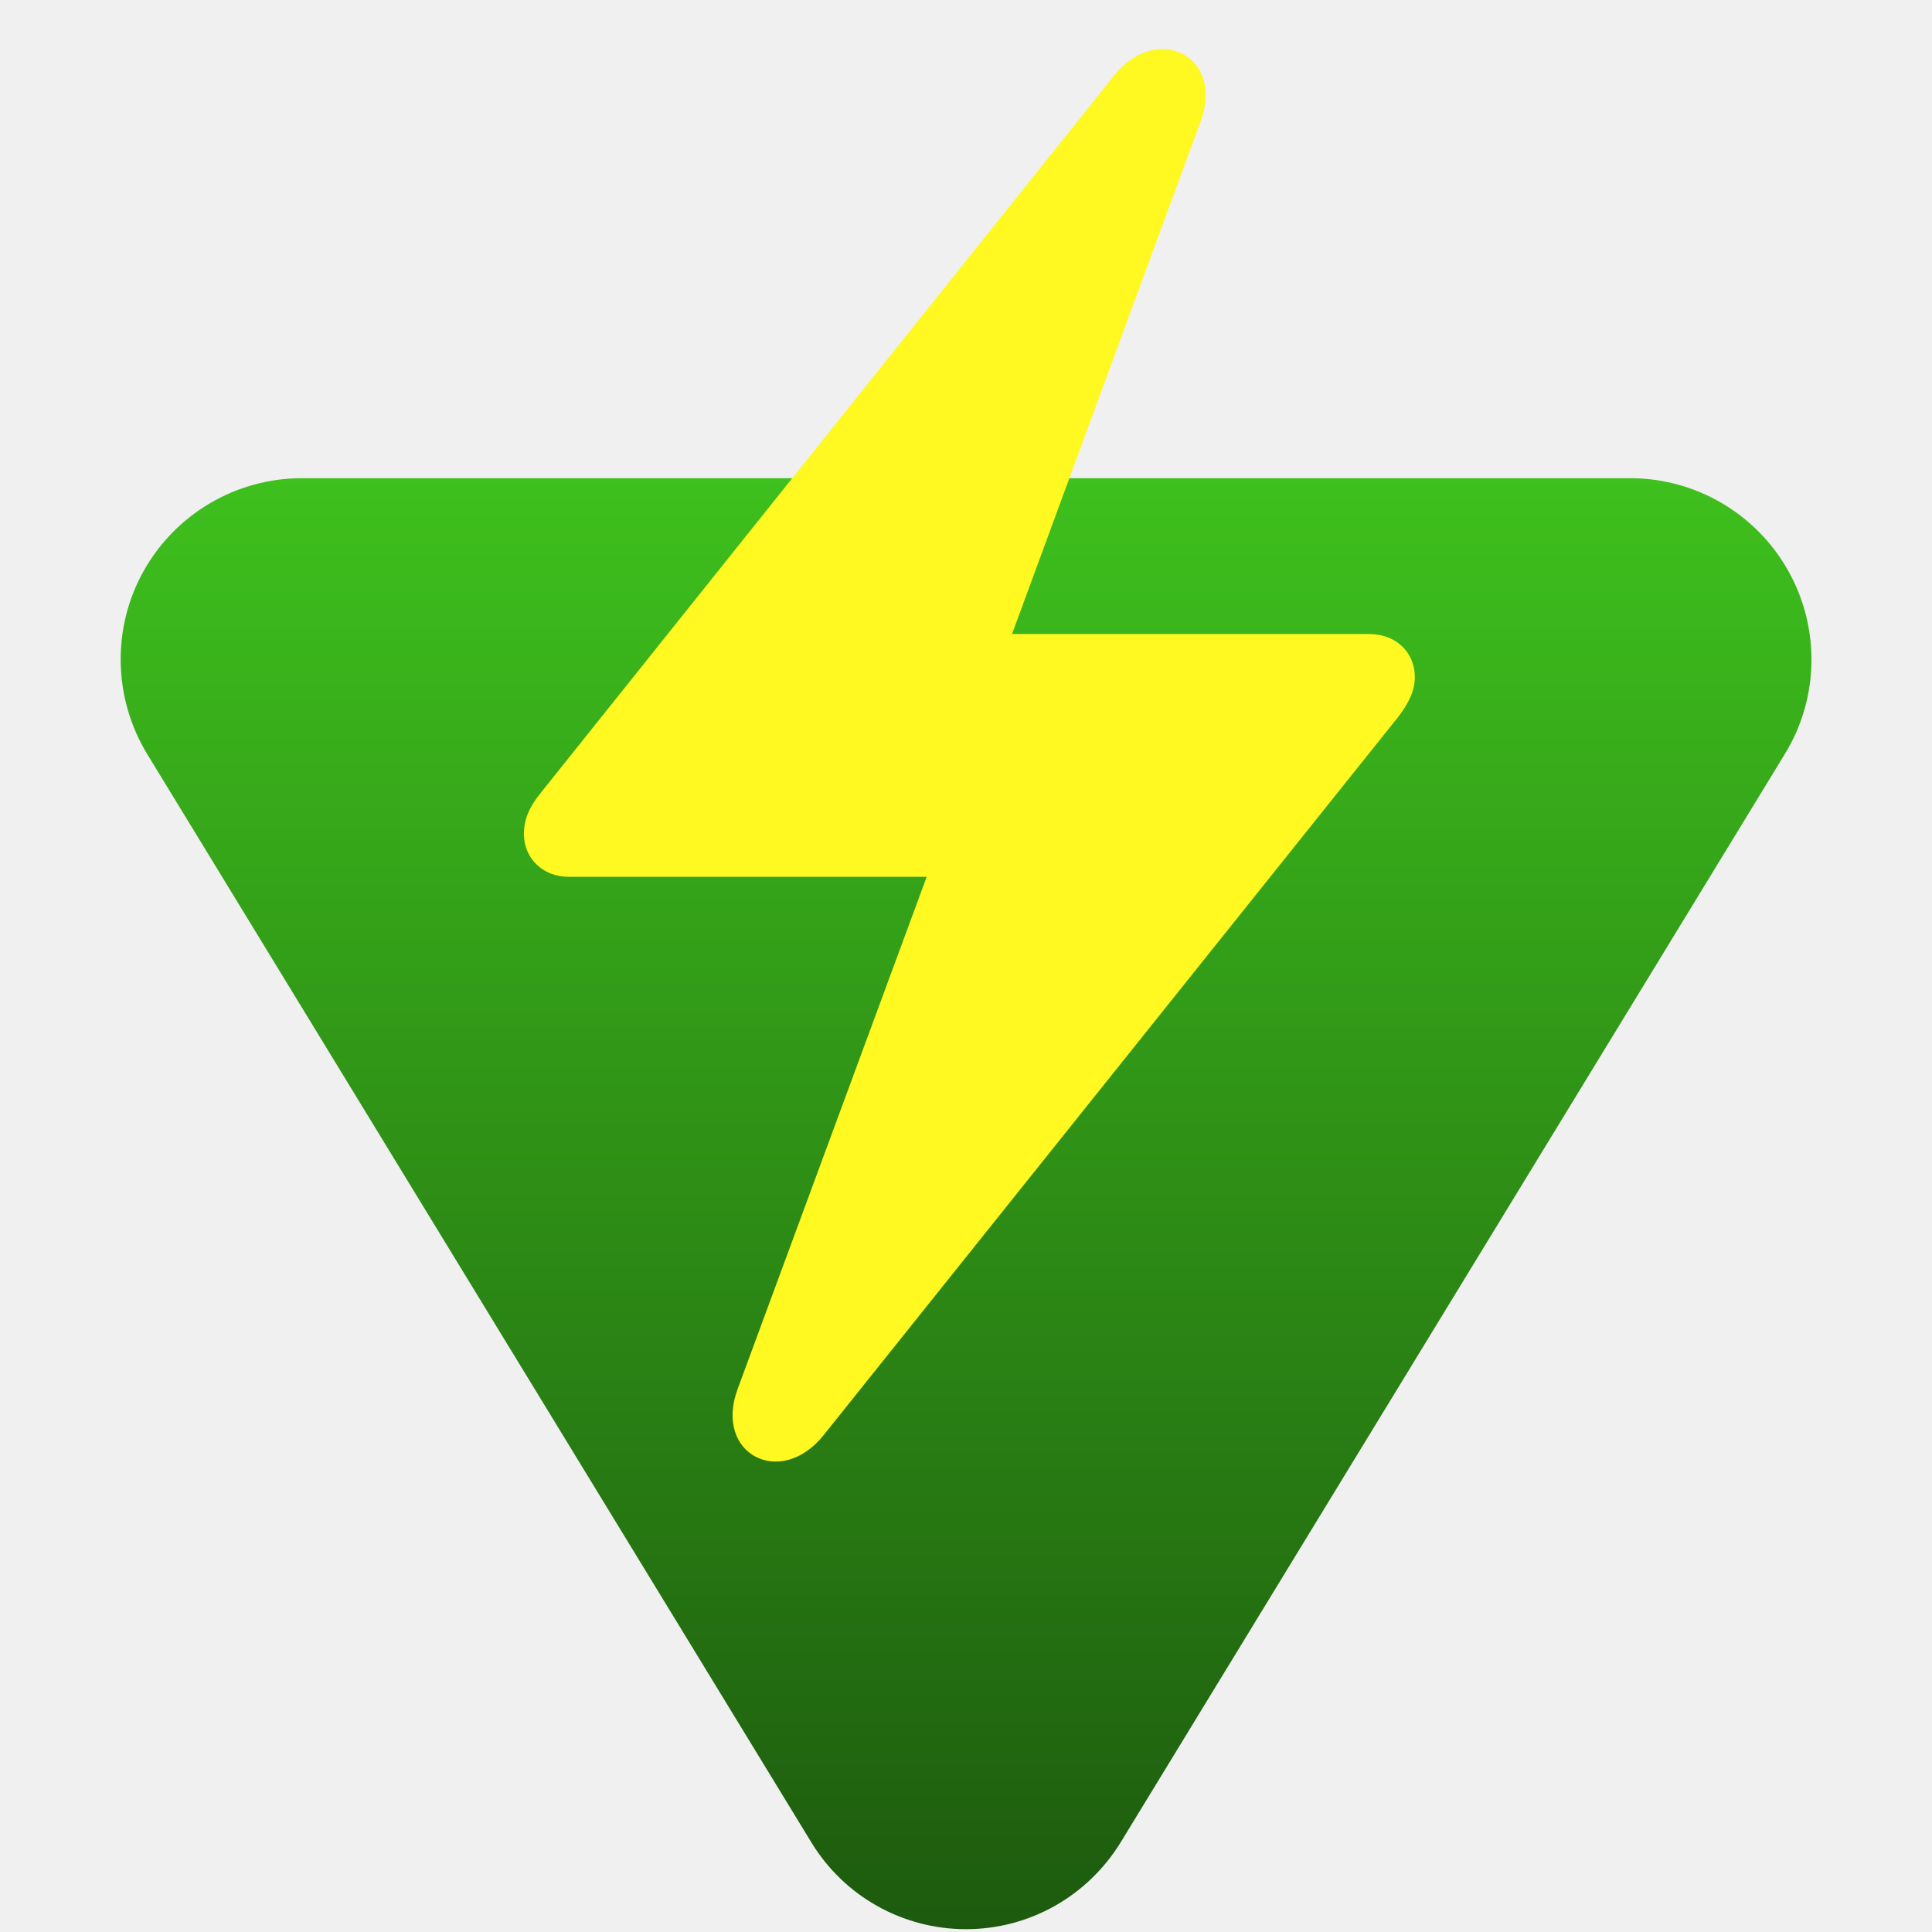
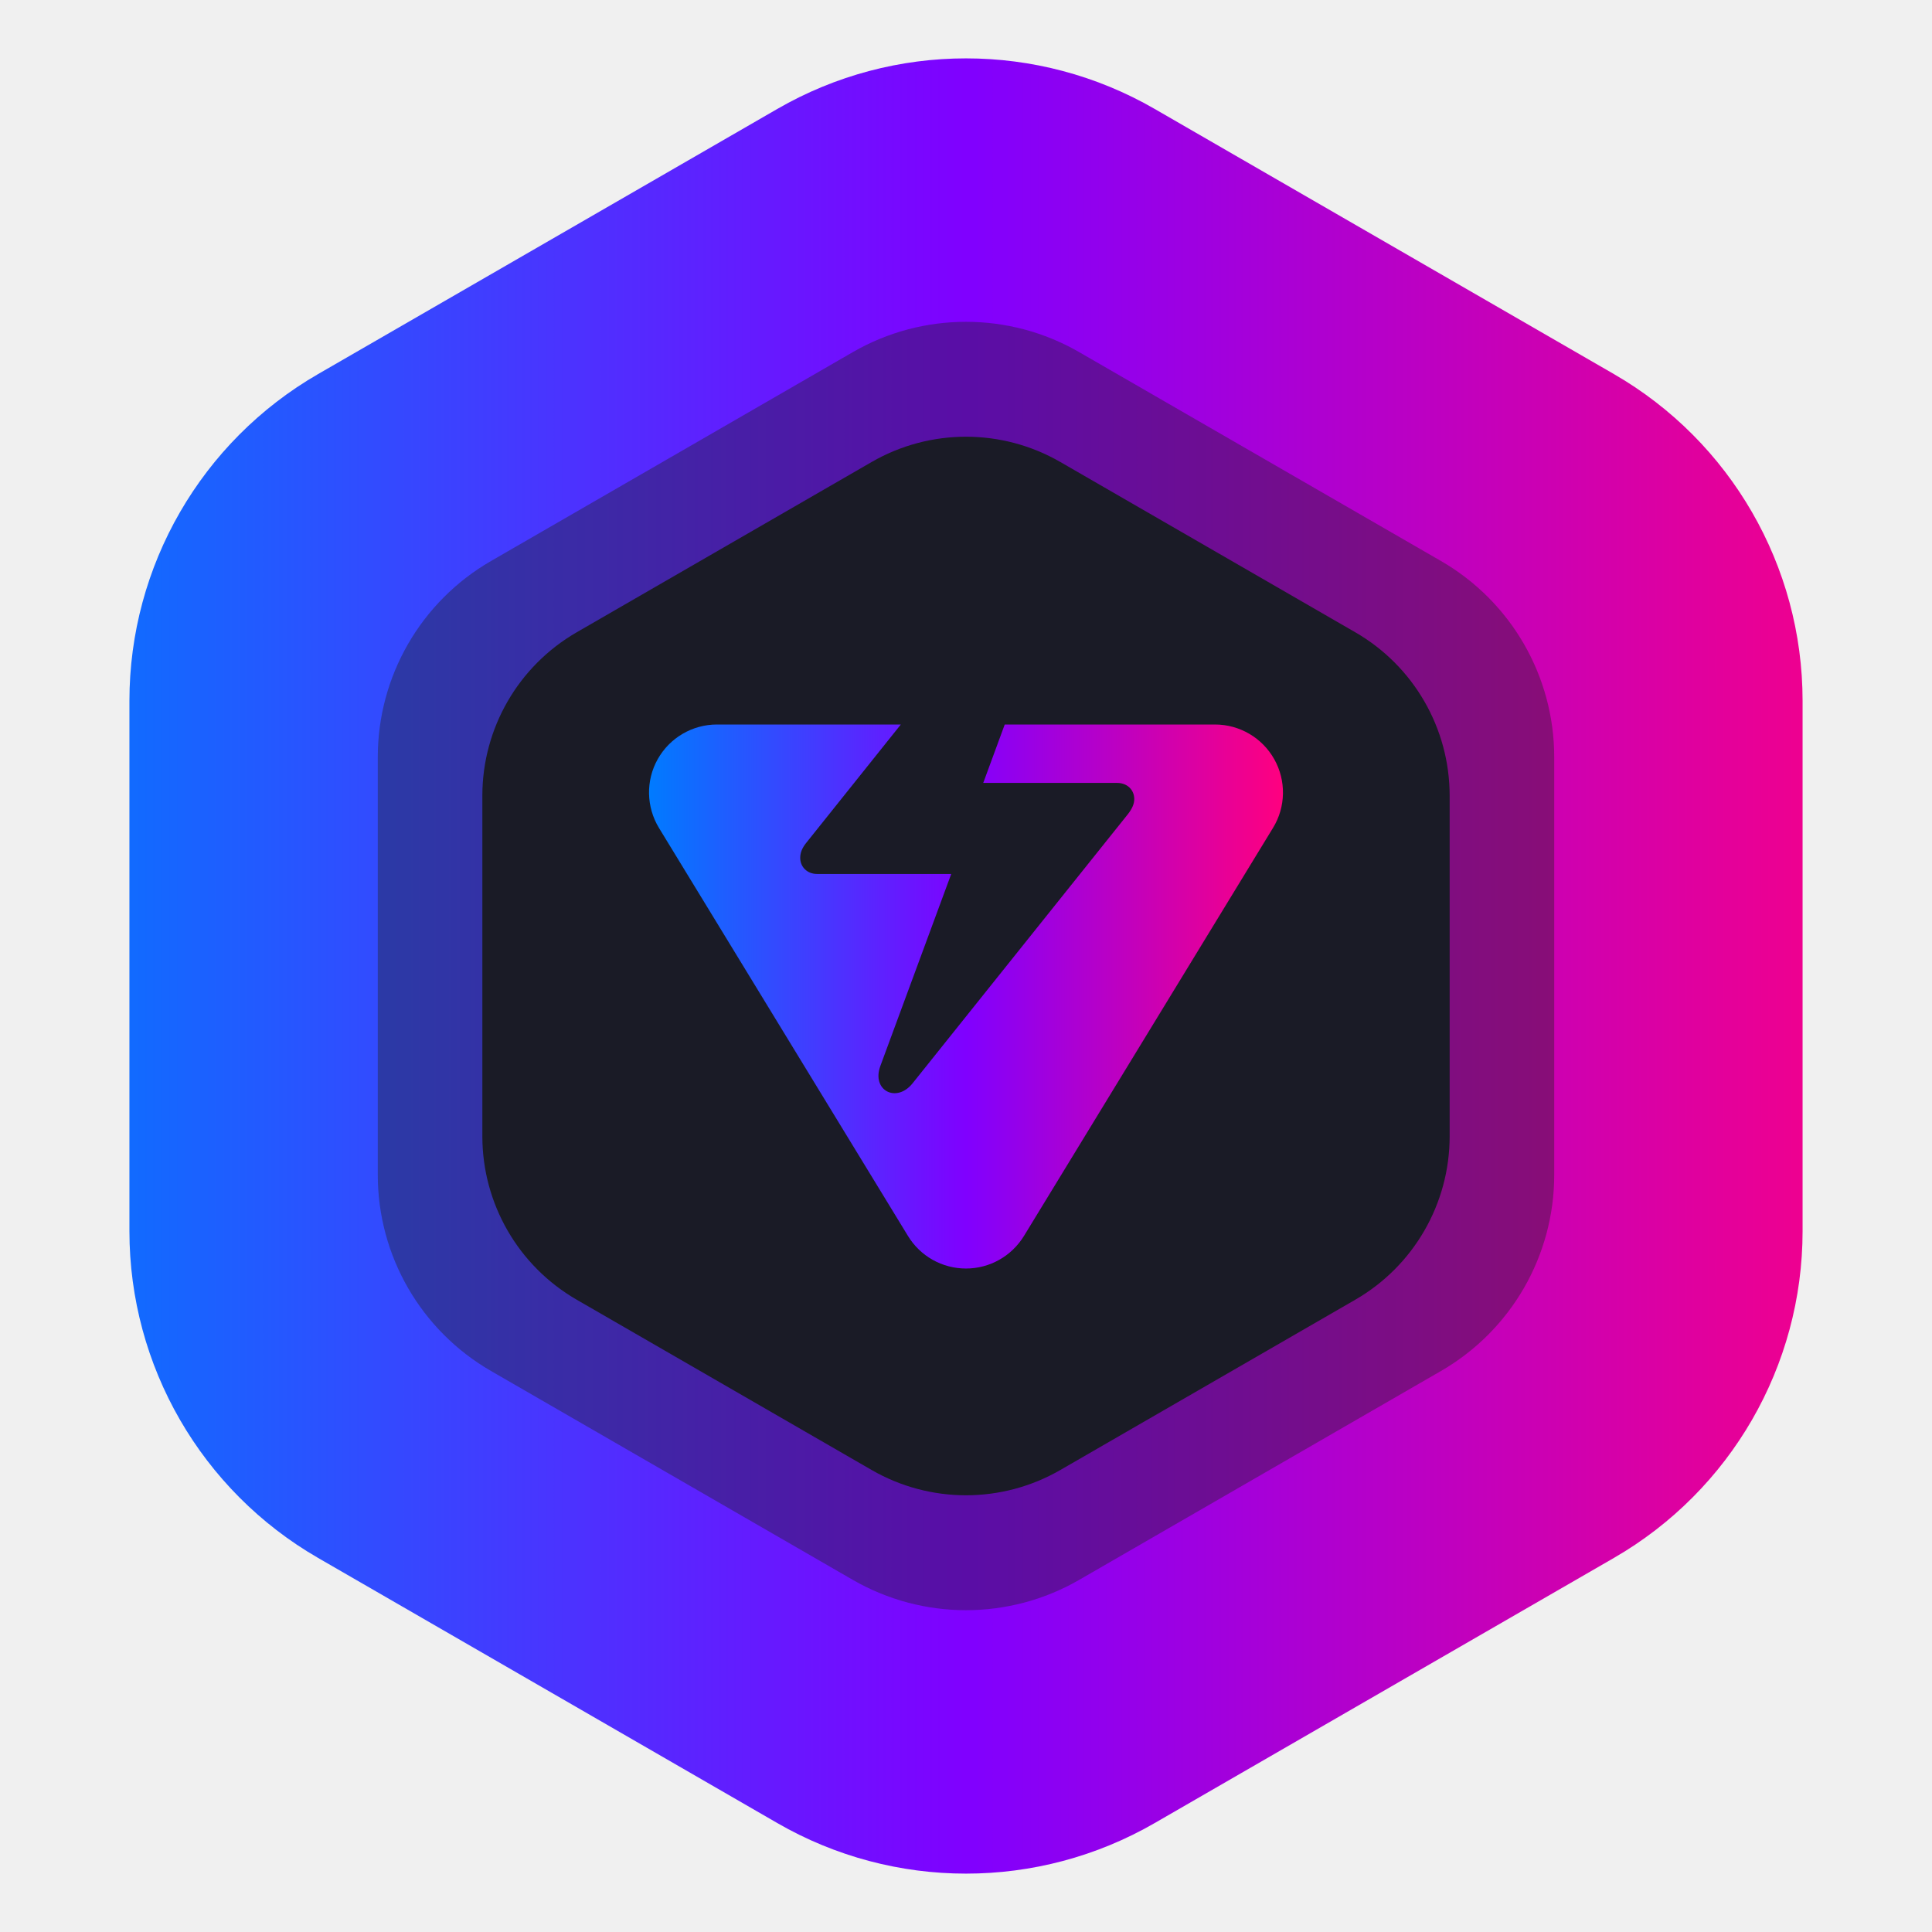
<svg xmlns="http://www.w3.org/2000/svg" width="512" height="512" viewBox="0 0 512 512" fill="none">
-   <g clip-path="url(#clip0_656_41)">
-     <g clip-path="url(#clip1_656_41)">
-       <path d="M473 199.826C482.1 185.005 482.4 166.38 473.9 151.259C465.4 136.138 449.4 126.725 432 126.725L80 126.725C62.6 126.725 46.6 136.138 38.1 151.259C29.6 166.38 30 185.005 39 199.826L215 488.221C223.7 502.54 239.2 511.252 256 511.252C272.8 511.252 288.2 502.54 297 488.221L473 199.826Z" fill="url(#paint0_linear_656_41)" />
-     </g>
-     <path d="M362.883 168.019L268.204 168.019L318.141 32.285C324.677 15.026 306.747 5.809 295.351 19.886L143.196 210.247C140.347 213.766 138.839 217.118 138.839 220.972C138.839 227.34 143.698 232.367 150.736 232.367L245.582 232.367L195.478 368.101C189.111 385.36 206.873 394.577 218.268 380.333L370.424 190.139C373.273 186.452 374.948 183.101 374.948 179.414C374.948 172.879 369.921 168.019 362.883 168.019Z" fill="#FFF821" />
+   <g clip-path="url(#clip0_673_139)">
+     <path d="M206 28.867C236.94 11.004 275.06 11.004 306 28.867L427.703 99.132C458.643 116.996 477.703 150.008 477.703 185.735V326.265C477.703 361.992 458.643 395.004 427.703 412.868L306 483.132C275.06 500.996 236.94 500.996 206 483.132L84.298 412.868C53.358 395.004 34.298 361.992 34.298 326.265L34.298 185.735C34.298 150.008 53.358 116.996 84.298 99.132L206 28.867Z" fill="url(#paint0_linear_673_139)" />
+     <path d="M226 93.32C244.564 82.603 267.436 82.603 286 93.32L381.885 148.679C400.449 159.397 411.885 179.205 411.885 200.641V311.359C411.885 332.795 400.449 352.603 381.885 363.32L286 418.68C267.436 429.397 244.564 429.397 226 418.68L130.115 363.32C111.551 352.603 100.115 332.795 100.115 311.359L100.115 200.641C100.115 179.205 111.551 159.397 130.115 148.679L226 93.32Z" fill="#222222" fill-opacity="0.4" />
+     <path d="M231 122.434C246.47 113.502 265.53 113.502 281 122.434L359.172 167.566C374.642 176.498 384.172 193.004 384.172 210.868V301.132C384.172 318.996 374.642 335.502 359.172 344.434L281 389.566C265.53 398.498 246.47 398.498 231 389.566L152.828 344.434C137.358 335.502 127.828 318.996 127.828 301.132L127.828 210.868C127.828 193.004 137.358 176.498 152.828 167.566L231 122.434Z" fill="#1A1B26" />
+     <path fill-rule="evenodd" clip-rule="evenodd" d="M260.569 207.482L296.067 207.482C298.706 207.482 300.591 209.305 300.591 211.755C300.591 213.137 299.962 214.394 298.894 215.776L241.846 287.086C237.574 292.427 230.914 288.971 233.301 282.5L252.087 231.609L216.526 231.609C213.887 231.609 212.065 229.724 212.065 227.336C212.065 225.891 212.631 224.635 213.699 223.315L238.729 192L190.005 192C183.481 192 177.482 195.529 174.295 201.198C171.108 206.868 171.258 213.851 174.632 219.408L240.621 327.537C243.883 332.906 249.694 336.172 255.993 336.172C262.292 336.172 268.066 332.906 271.365 327.537L337.354 219.408C340.766 213.851 340.878 206.868 337.691 201.198C334.504 195.529 328.505 192 321.981 192L266.265 192L260.569 207.482Z" fill="url(#paint1_linear_673_139)" />
  </g>
  <defs>
-     <linearGradient id="paint0_linear_656_41" x1="256.018" y1="126.725" x2="256.018" y2="511.252" gradientUnits="userSpaceOnUse">
-       <stop stop-color="#3EC01D" />
-       <stop offset="1" stop-color="#1D5A0E" />
+     <linearGradient id="paint0_linear_673_139" x1="0" y1="256" x2="512" y2="256" gradientUnits="userSpaceOnUse">
+       <stop stop-color="#007BFF" />
+       <stop offset="0.5" stop-color="#8000FF" />
+       <stop offset="1" stop-color="#FF007F" />
    </linearGradient>
-     <clipPath id="clip0_656_41">
+     <linearGradient id="paint1_linear_673_139" x1="172" y1="264.086" x2="340" y2="264.086" gradientUnits="userSpaceOnUse">
+       <stop stop-color="#007BFF" />
+       <stop offset="0.5" stop-color="#8000FF" />
+       <stop offset="1" stop-color="#FF007F" />
+     </linearGradient>
+     <clipPath id="clip0_673_139">
      <rect width="512" height="512" fill="white" />
-     </clipPath>
-     <clipPath id="clip1_656_41">
-       <rect width="384.527" height="512" fill="white" transform="translate(512 126.725) rotate(90)" />
    </clipPath>
  </defs>
</svg>
